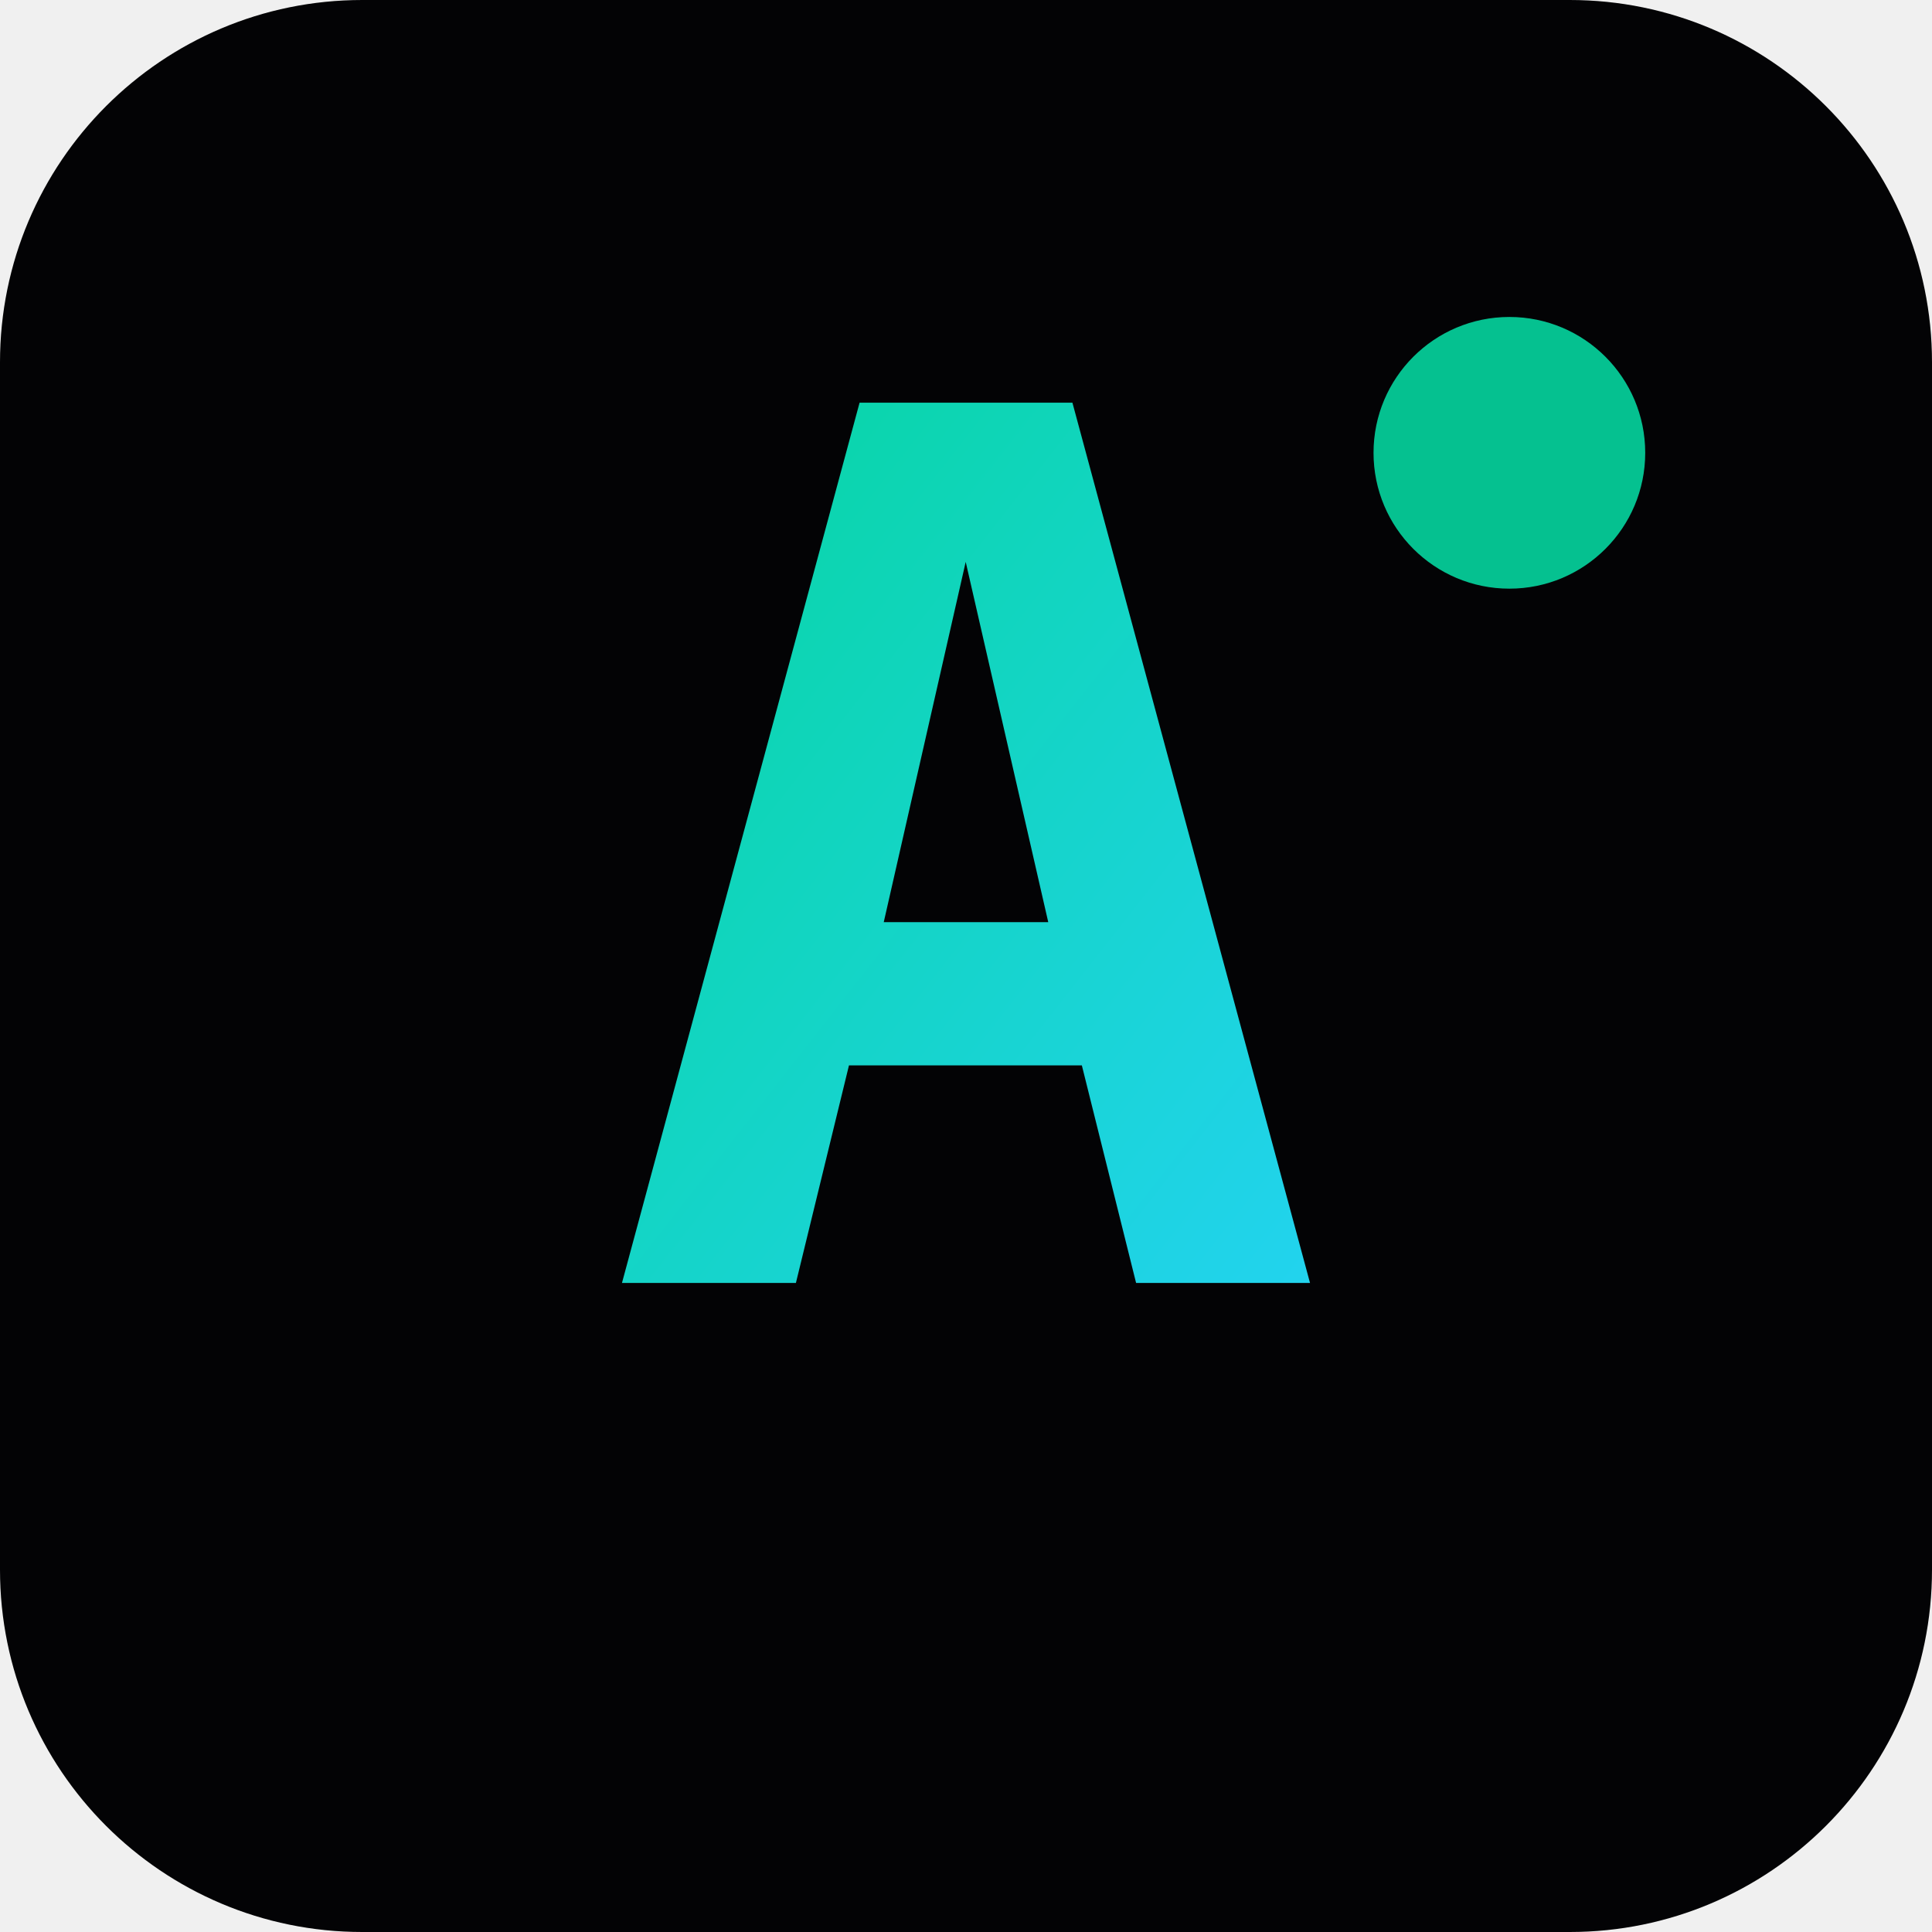
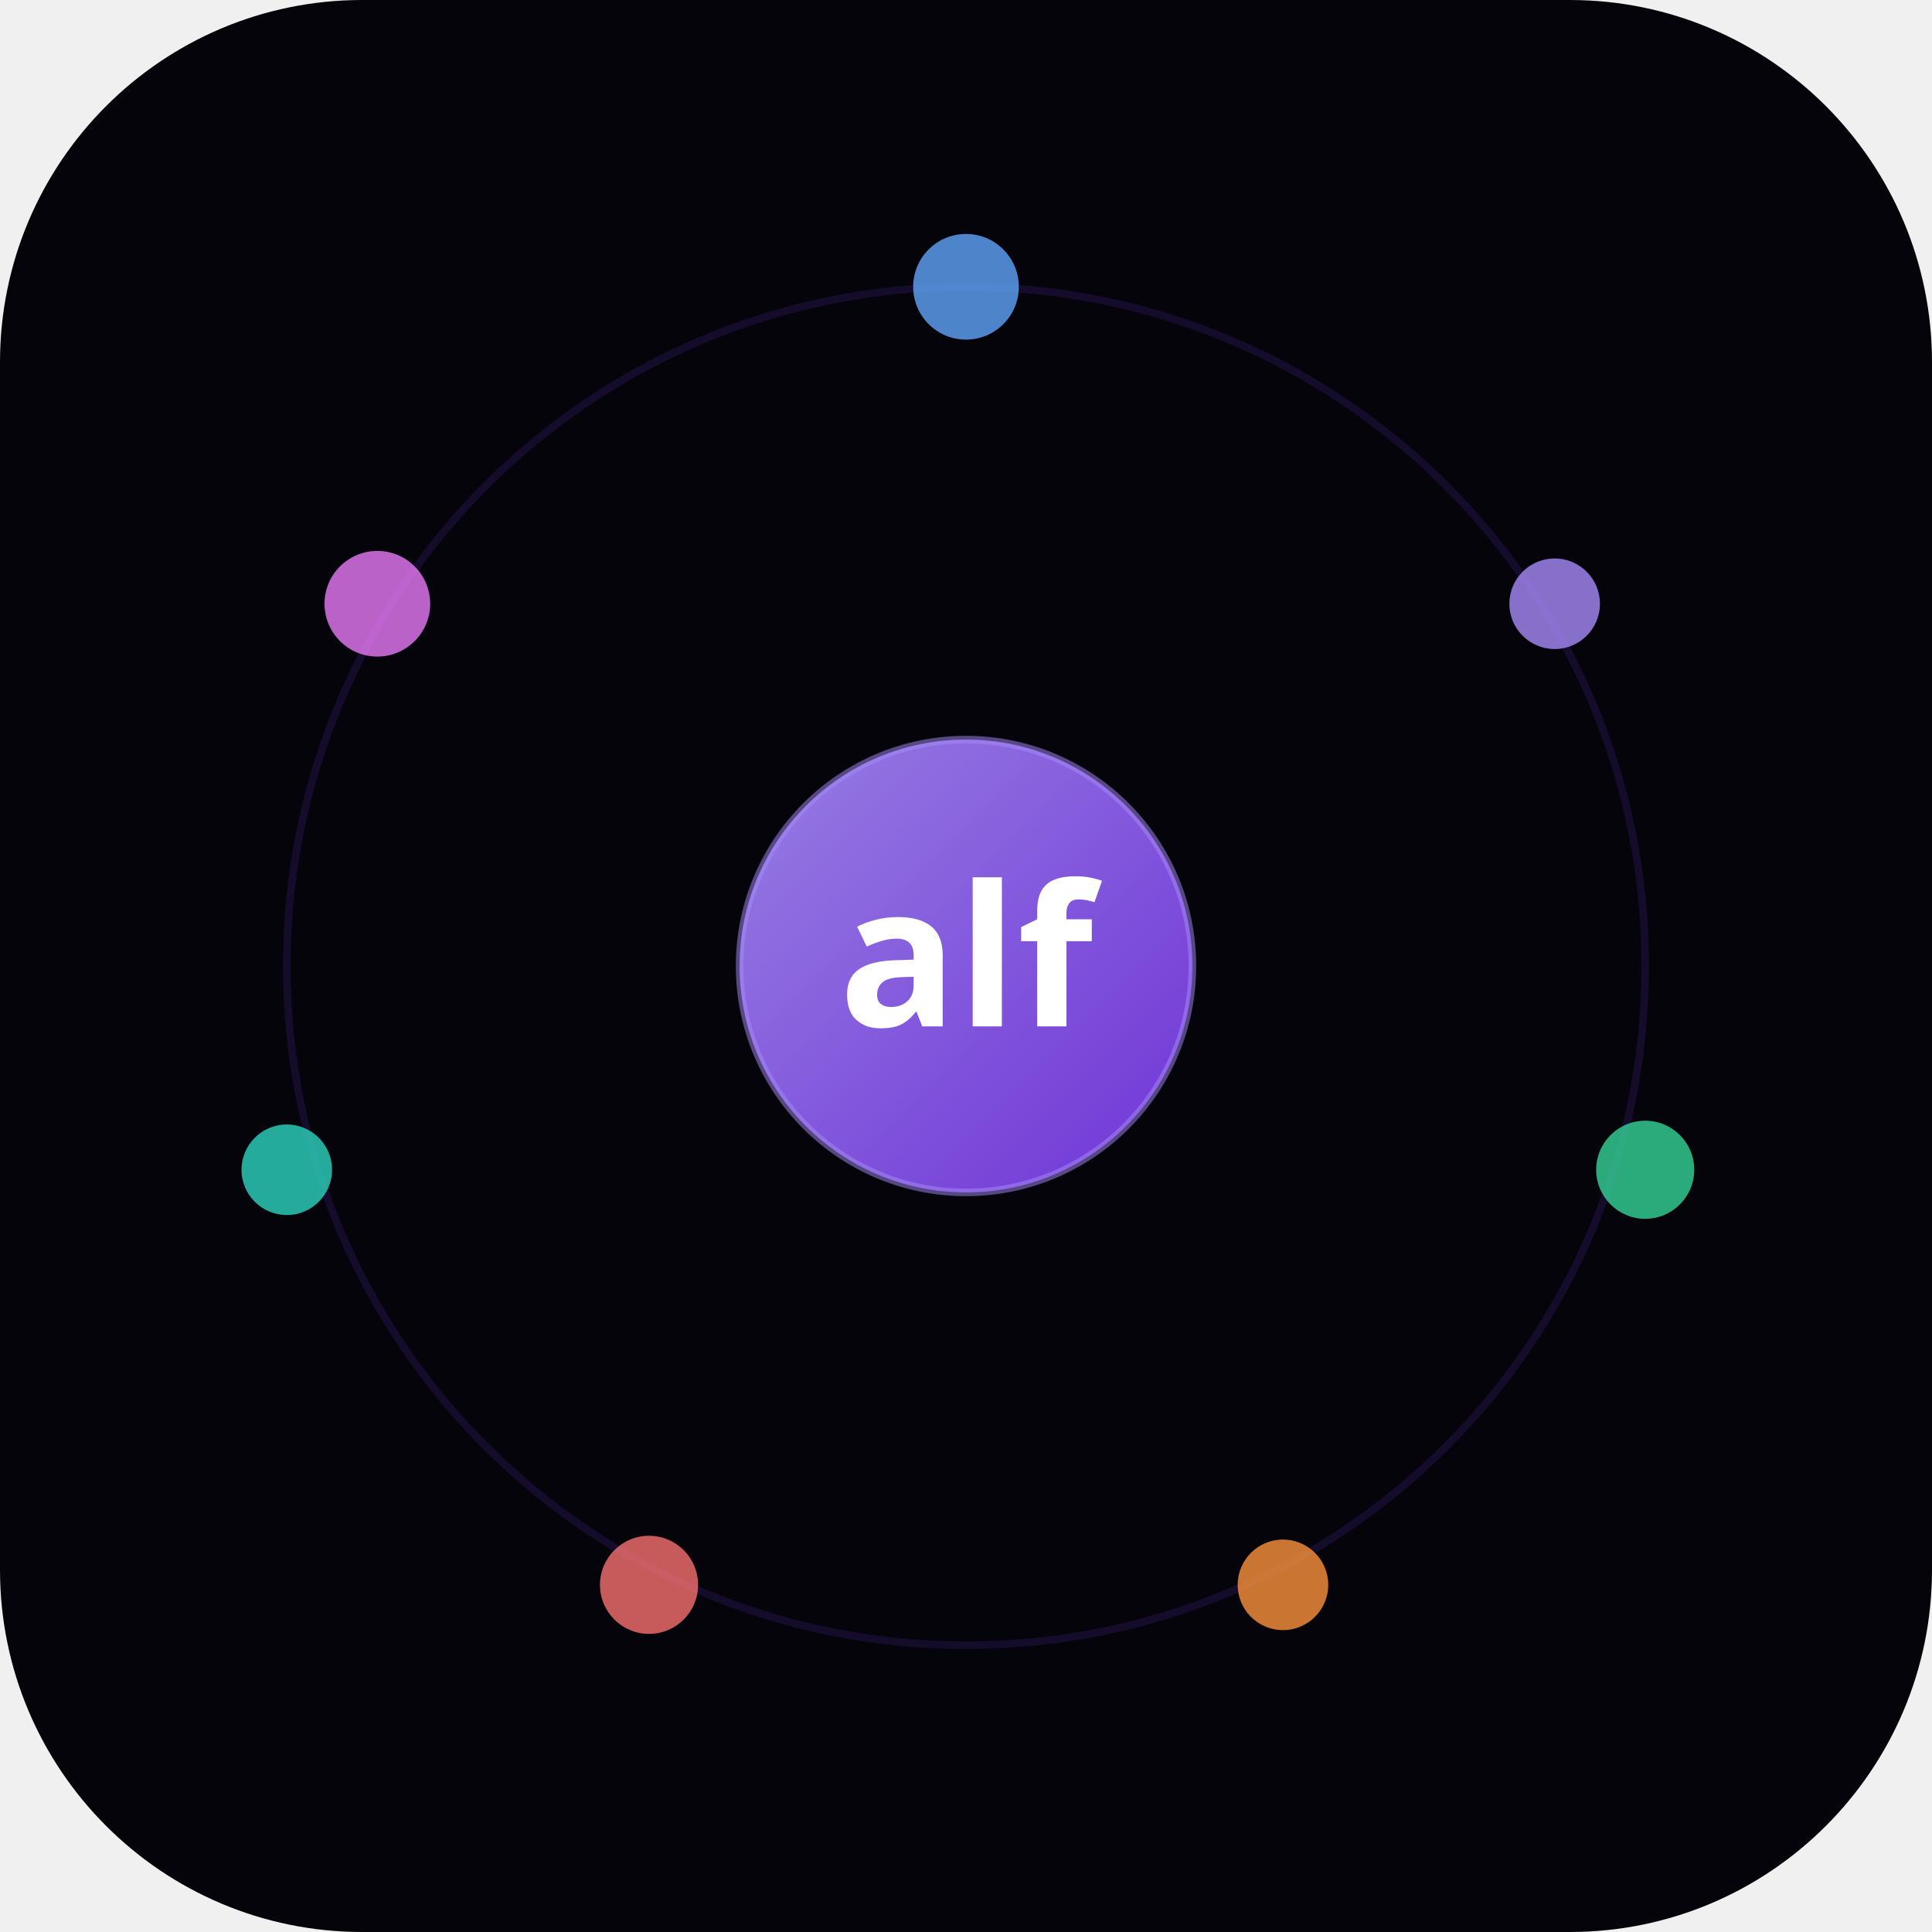
<svg xmlns="http://www.w3.org/2000/svg" viewBox="0 0 512 512">
  <defs>
    <linearGradient id="g" x1="0%" y1="0%" x2="100%" y2="100%">
-       <stop offset="0%" style="stop-color:#06d6a0" />
-       <stop offset="100%" style="stop-color:#22d3ee" />
+       <stop offset="0%" style="stop-color:#a78bfa" />
+       <stop offset="100%" style="stop-color:#7c3aed" />
    </linearGradient>
  </defs>
-   <rect width="512" height="512" rx="96" fill="#030305" />
-   <text x="256" y="340" text-anchor="middle" font-family="monospace" font-weight="800" font-size="320" fill="url(#g)">A</text>
-   <circle cx="400" cy="120" r="36" fill="#06d6a0" opacity="0.9">
-     <animate attributeName="opacity" values="0.9;0.3;0.9" dur="2s" repeatCount="indefinite" />
+   <rect width="512" height="512" rx="96" fill="#04040a" />
+   <circle cx="256" cy="256" r="180" fill="none" stroke="#7c3aed" stroke-width="2" opacity="0.15" />
+   <circle cx="256" cy="256" r="60" fill="url(#g)" opacity="0.9" />
+   <text x="256" y="272" text-anchor="middle" font-family="system-ui, sans-serif" font-weight="800" font-size="52" fill="#fff">alf</text>
+   <circle cx="256" cy="76" r="14" fill="#60a5fa" opacity="0.8" />
+   <circle cx="412" cy="160" r="12" fill="#a78bfa" opacity="0.8" />
+   <circle cx="436" cy="310" r="13" fill="#34d399" opacity="0.8" />
+   <circle cx="340" cy="420" r="12" fill="#fb923c" opacity="0.8" />
+   <circle cx="172" cy="420" r="13" fill="#f87171" opacity="0.8" />
+   <circle cx="76" cy="310" r="12" fill="#2dd4bf" opacity="0.8" />
+   <circle cx="100" cy="160" r="14" fill="#e879f9" opacity="0.8" />
+   <circle cx="256" cy="256" r="60" fill="none" stroke="#a78bfa" stroke-width="2" opacity="0.5">
+     <animate attributeName="r" values="60;80;60" dur="2s" repeatCount="indefinite" />
+     <animate attributeName="opacity" values="0.5;0;0.5" dur="2s" repeatCount="indefinite" />
  </circle>
</svg>
